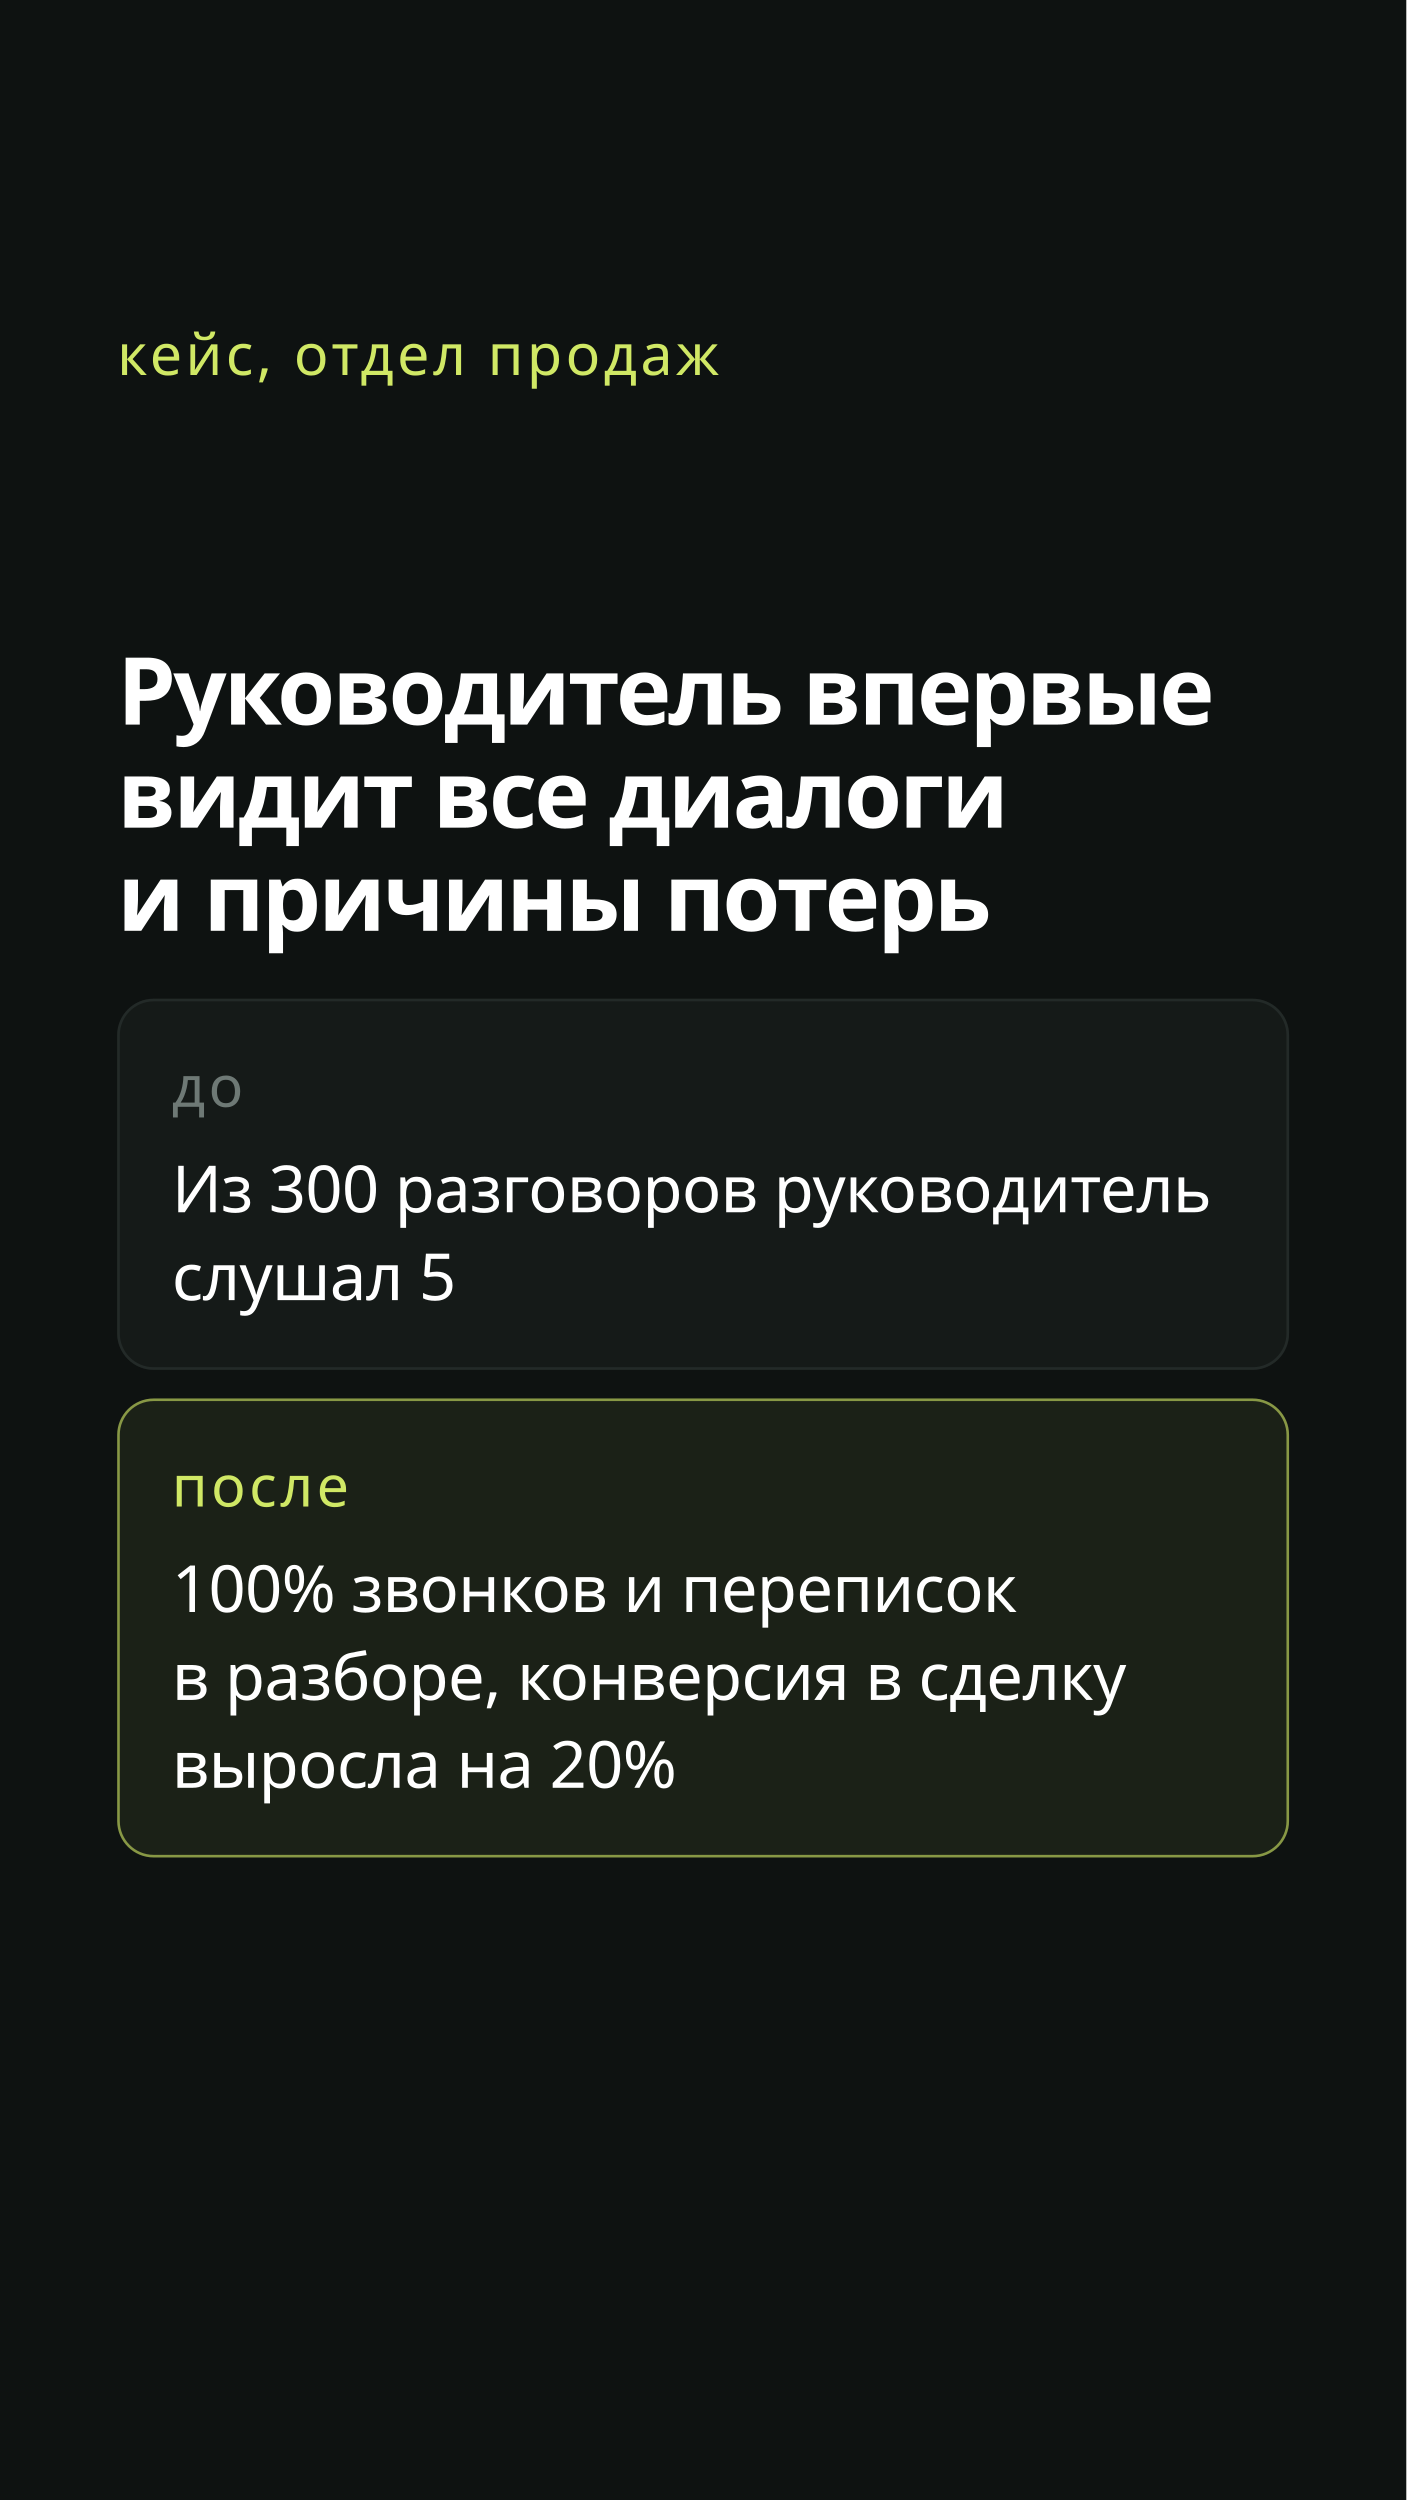
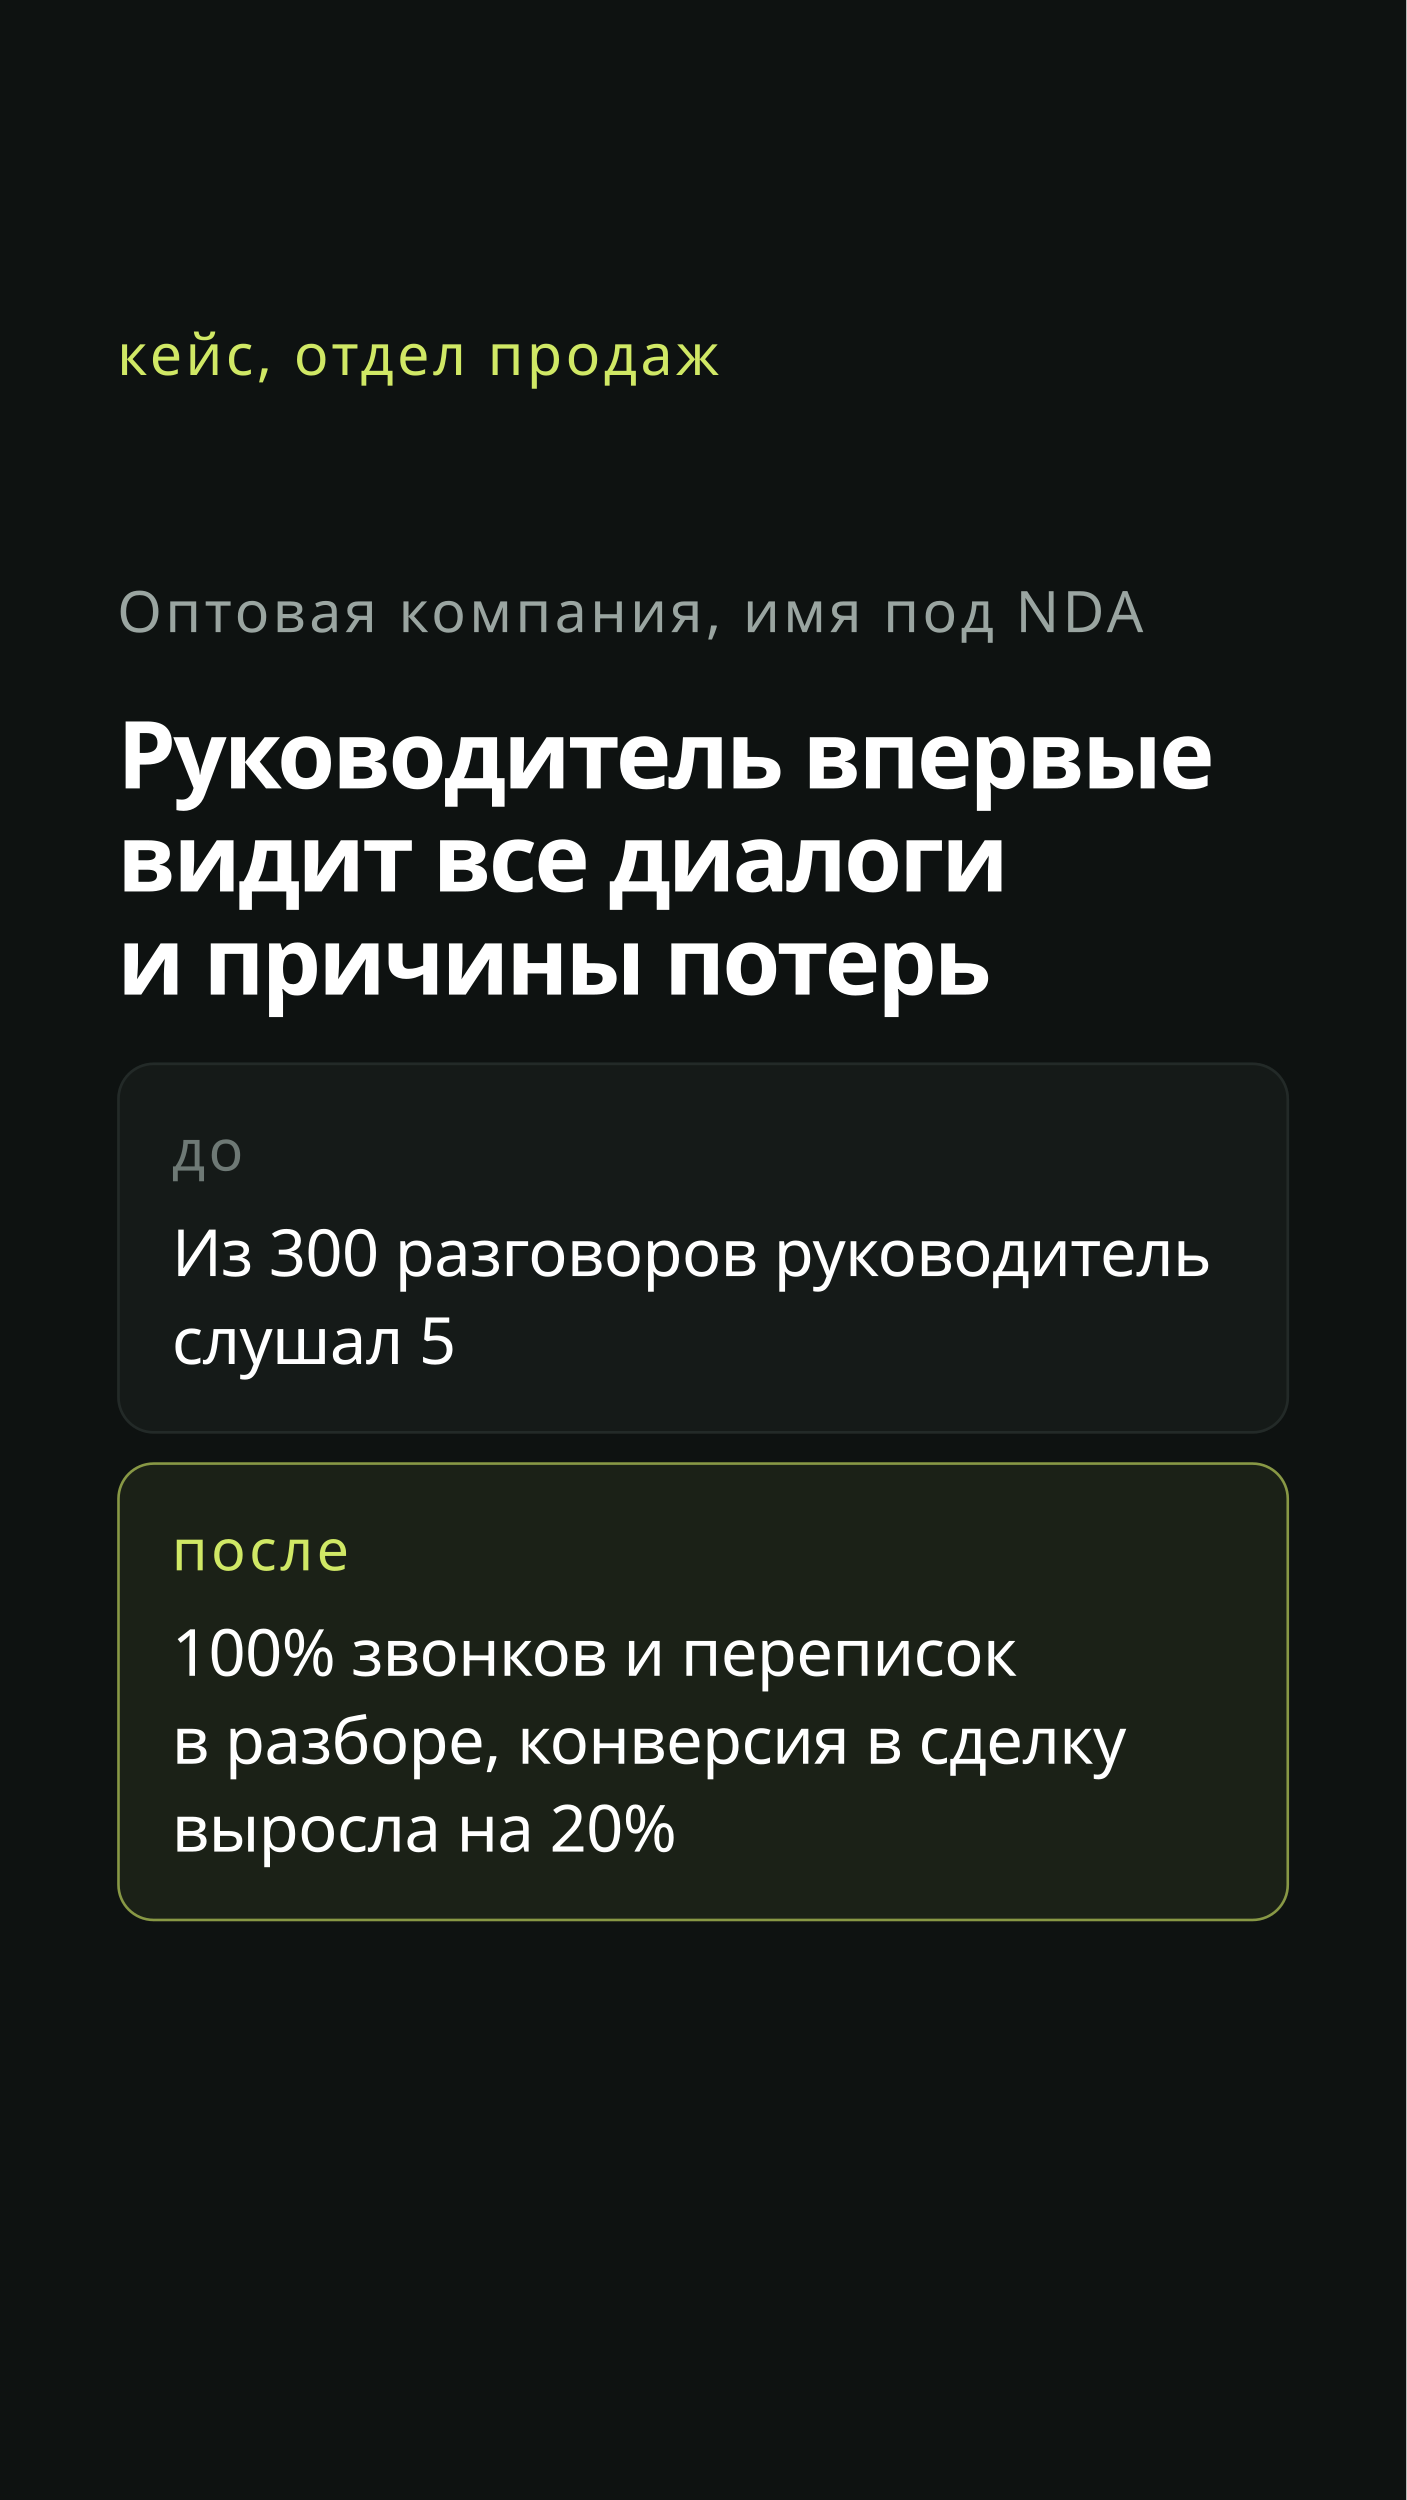
<svg xmlns="http://www.w3.org/2000/svg" width="1080" height="1920" viewBox="0 0 1080 1920">
  <rect x="0" y="0" width="1080" height="1920" rx="0" fill="#0E1211" />
  <text x="90" y="288" font-family="JetBrains Mono" font-size="44" font-weight="400" letter-spacing="2.64" fill="#D0E865">кейс, отдел продаж</text>
-   <text x="90" y="556.47" font-family="Manrope" font-size="72" font-weight="600" letter-spacing="-2.16" fill="#FFFFFF">Руководитель впервые</text>
-   <text x="90" y="635.66" font-family="Manrope" font-size="72" font-weight="600" letter-spacing="-2.16" fill="#FFFFFF">видит все диалоги</text>
-   <text x="90" y="714.84" font-family="Manrope" font-size="72" font-weight="600" letter-spacing="-2.16" fill="#FFFFFF">и причины потерь</text>
-   <rect x="90" y="767.03" width="900" height="285" rx="28" fill="#151A18" />
-   <rect x="91" y="768.03" width="898" height="283" rx="27" fill="none" stroke="#232A28" stroke-width="2" />
-   <text x="132" y="850.03" font-family="JetBrains Mono" font-size="44" font-weight="400" letter-spacing="2.64" fill="#6E7975">до</text>
-   <text x="132" y="931.03" font-family="Manrope" font-size="50" font-weight="500" letter-spacing="-0.5" fill="#FFFFFF">Из 300 разговоров руководитель</text>
-   <text x="132" y="998.53" font-family="Manrope" font-size="50" font-weight="500" letter-spacing="-0.5" fill="#FFFFFF">слушал 5</text>
-   <rect x="90" y="1074.03" width="900" height="352.5" rx="28" fill="#D0E865" fill-opacity="0.07" />
-   <rect x="91" y="1075.03" width="898" height="350.5" rx="27" fill="none" stroke="#D0E865" stroke-opacity="0.6" stroke-width="2" />
-   <text x="132" y="1157.03" font-family="JetBrains Mono" font-size="44" font-weight="400" letter-spacing="2.64" fill="#D0E865">после</text>
-   <text x="132" y="1238.03" font-family="Manrope" font-size="50" font-weight="500" letter-spacing="-0.5" fill="#FFFFFF">100% звонков и переписок</text>
-   <text x="132" y="1305.53" font-family="Manrope" font-size="50" font-weight="500" letter-spacing="-0.5" fill="#FFFFFF">в разборе, конверсия в сделку</text>
-   <text x="132" y="1373.03" font-family="Manrope" font-size="50" font-weight="500" letter-spacing="-0.5" fill="#FFFFFF">выросла на 20%</text>
+   <text x="90" y="485.47" font-family="JetBrains Mono" font-size="44" font-weight="400" letter-spacing="2.64" fill="#9AA5A1">Оптовая компания, имя под NDA</text>
+   <text x="90" y="605.47" font-family="Manrope" font-size="72" font-weight="600" letter-spacing="-2.16" fill="#FFFFFF">Руководитель впервые</text>
+   <text x="90" y="684.66" font-family="Manrope" font-size="72" font-weight="600" letter-spacing="-2.16" fill="#FFFFFF">видит все диалоги</text>
+   <text x="90" y="763.84" font-family="Manrope" font-size="72" font-weight="600" letter-spacing="-2.16" fill="#FFFFFF">и причины потерь</text>
+   <rect x="90" y="816.03" width="900" height="285" rx="28" fill="#151A18" />
+   <rect x="91" y="817.03" width="898" height="283" rx="27" fill="none" stroke="#232A28" stroke-width="2" />
+   <text x="132" y="899.03" font-family="JetBrains Mono" font-size="44" font-weight="400" letter-spacing="2.64" fill="#6E7975">до</text>
+   <text x="132" y="980.03" font-family="Manrope" font-size="50" font-weight="500" letter-spacing="-0.5" fill="#FFFFFF">Из 300 разговоров руководитель</text>
+   <text x="132" y="1047.53" font-family="Manrope" font-size="50" font-weight="500" letter-spacing="-0.5" fill="#FFFFFF">слушал 5</text>
+   <rect x="90" y="1123.03" width="900" height="352.5" rx="28" fill="#D0E865" fill-opacity="0.07" />
+   <rect x="91" y="1124.03" width="898" height="350.5" rx="27" fill="none" stroke="#D0E865" stroke-opacity="0.6" stroke-width="2" />
+   <text x="132" y="1206.03" font-family="JetBrains Mono" font-size="44" font-weight="400" letter-spacing="2.64" fill="#D0E865">после</text>
+   <text x="132" y="1287.03" font-family="Manrope" font-size="50" font-weight="500" letter-spacing="-0.5" fill="#FFFFFF">100% звонков и переписок</text>
+   <text x="132" y="1354.53" font-family="Manrope" font-size="50" font-weight="500" letter-spacing="-0.5" fill="#FFFFFF">в разборе, конверсия в сделку</text>
+   <text x="132" y="1422.03" font-family="Manrope" font-size="50" font-weight="500" letter-spacing="-0.5" fill="#FFFFFF">выросла на 20%</text>
</svg>
